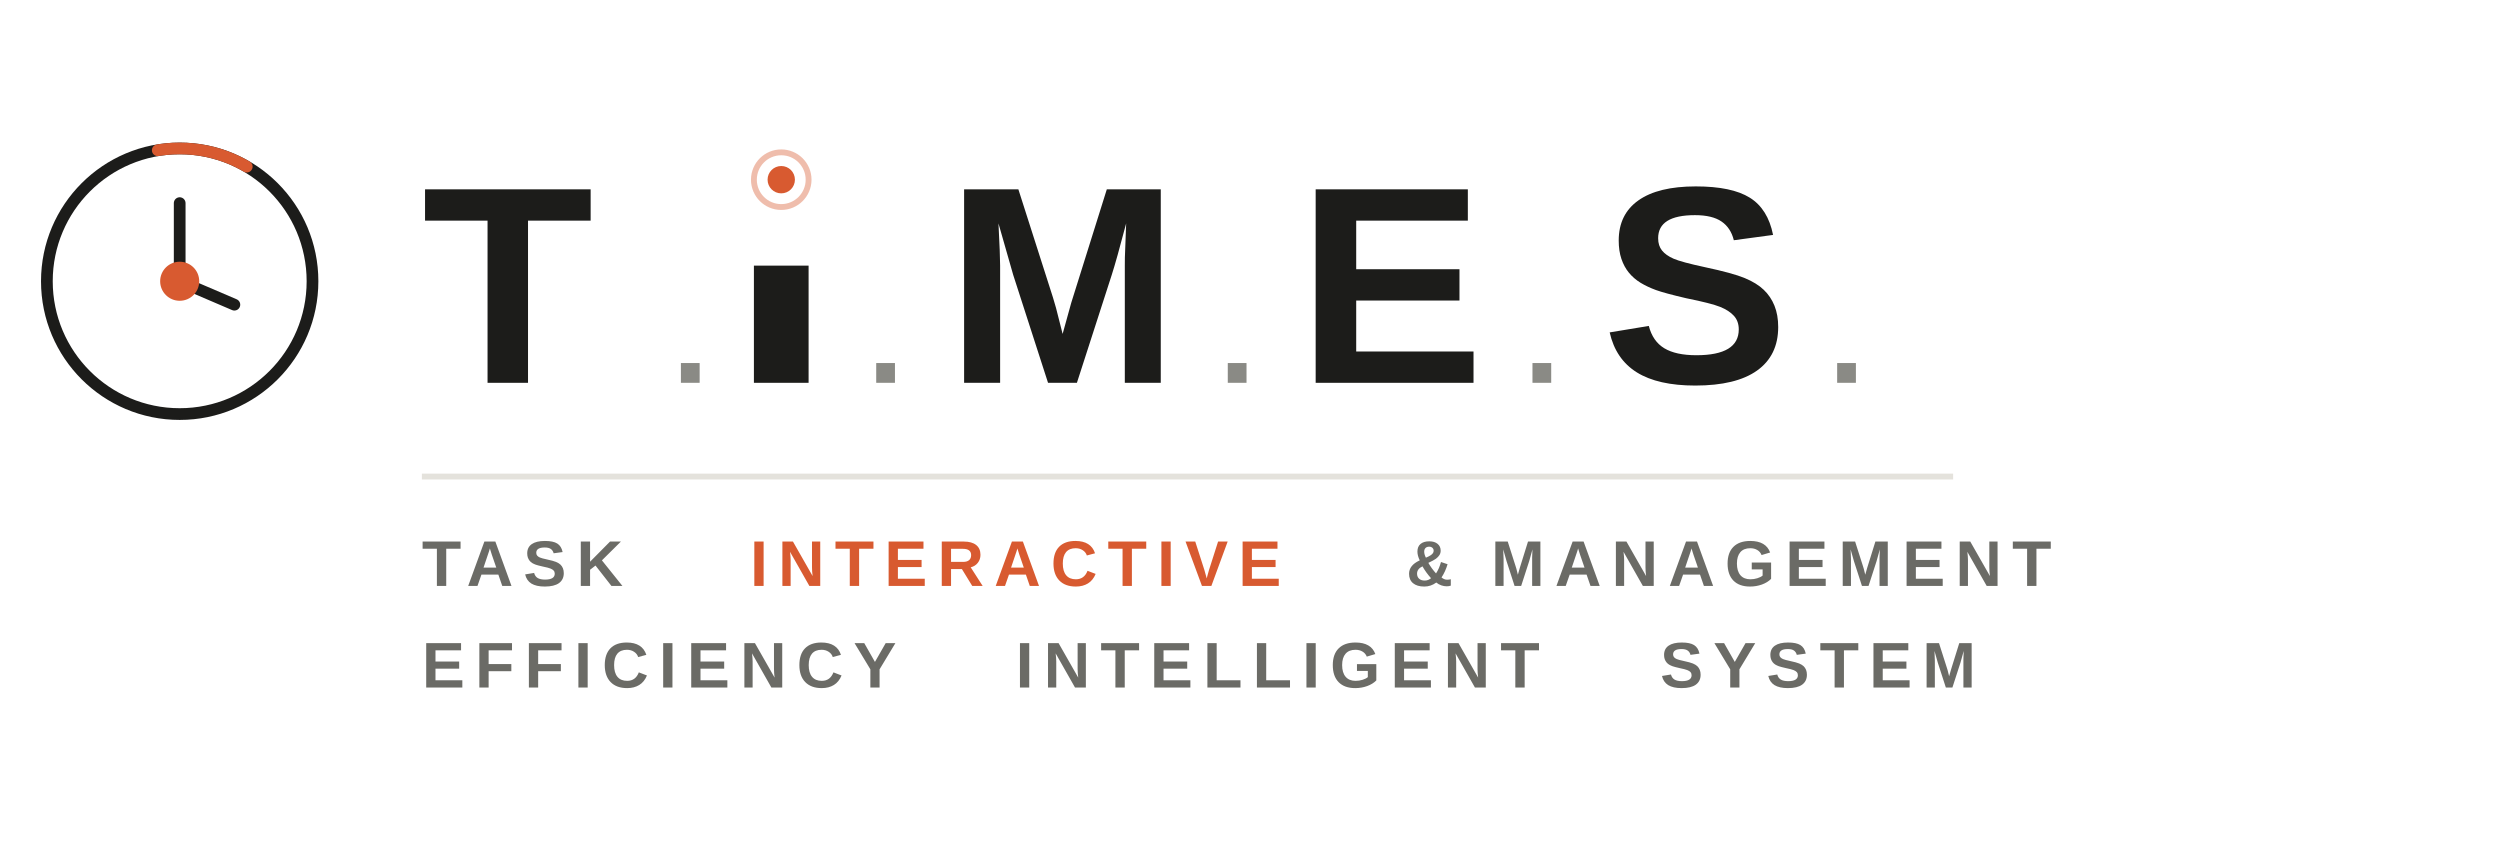
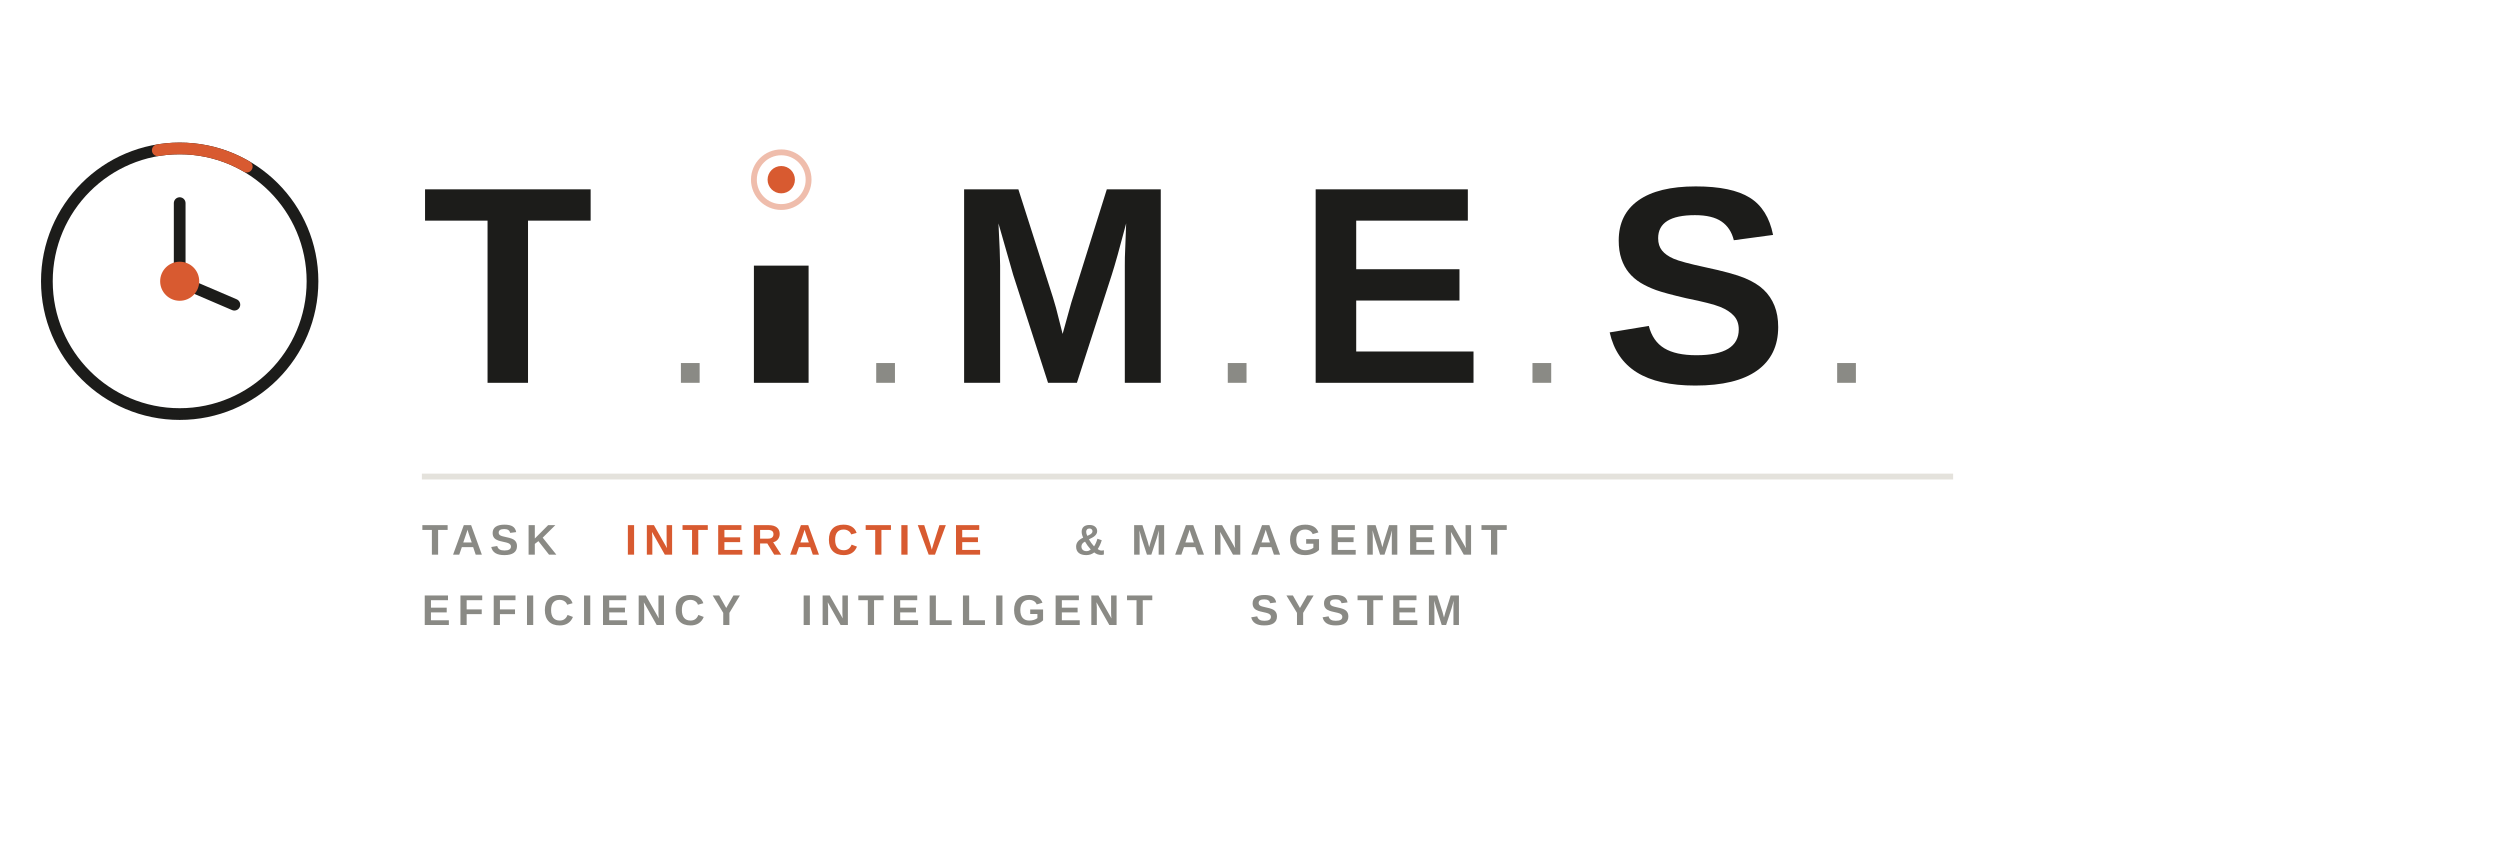
<svg xmlns="http://www.w3.org/2000/svg" width="640" height="220" viewBox="0 0 640 220" role="img">
  <g transform="translate(46,72)">
    <circle cx="0" cy="0" r="34" fill="none" stroke="#1C1C1A" stroke-width="3" />
    <circle cx="0" cy="0" r="34" fill="none" stroke="#D85A30" stroke-width="3" stroke-dasharray="18 190" stroke-linecap="round" transform="rotate(-90)" />
    <line x1="0" y1="0" x2="0" y2="-20" stroke="#1C1C1A" stroke-width="3" stroke-linecap="round">
      <animateTransform attributeName="transform" type="rotate" from="0 0 0" to="360 0 0" dur="8s" repeatCount="indefinite" />
    </line>
    <line x1="0" y1="0" x2="14" y2="6" stroke="#1C1C1A" stroke-width="3" stroke-linecap="round">
      <animateTransform attributeName="transform" type="rotate" from="0 0 0" to="360 0 0" dur="60s" repeatCount="indefinite" />
    </line>
    <circle cx="0" cy="0" r="5" fill="#D85A30" />
  </g>
  <g font-family="'Helvetica Neue', Arial, sans-serif" font-weight="700" font-size="72" fill="#1C1C1A">
    <text x="108" y="98">T</text>
    <text x="172" y="98" font-size="34" fill="#8A8A85">.</text>
    <rect x="193" y="68" width="14" height="30" fill="#1C1C1A" />
    <text x="222" y="98" font-size="34" fill="#8A8A85">.</text>
    <text x="242" y="98">M</text>
    <text x="312" y="98" font-size="34" fill="#8A8A85">.</text>
    <text x="332" y="98">E</text>
    <text x="390" y="98" font-size="34" fill="#8A8A85">.</text>
    <text x="410" y="98">S</text>
    <text x="468" y="98" font-size="34" fill="#8A8A85">.</text>
  </g>
  <circle cx="200" cy="46" r="7" fill="none" stroke="#D85A30" stroke-width="1.5" opacity="0.4" />
  <circle cx="200" cy="46" r="3.5" fill="#D85A30" />
  <line x1="108" y1="122" x2="500" y2="122" stroke="#E4E2DC" stroke-width="1.5" />
-   <g font-family="'Helvetica Neue', Arial, sans-serif" font-weight="600" font-size="16.5" letter-spacing="2.6" fill="#6B6B66">
-     <text x="108" y="150">TASK</text>
-     <text x="192" y="150" fill="#D85A30">INTERACTIVE</text>
-     <text x="360" y="150">&amp; MANAGEMENT</text>
-     <text x="108" y="176">EFFICIENCY</text>
-     <text x="260" y="176">INTELLIGENT</text>
-     <text x="425" y="176">SYSTEM</text>
+   <g font-family="'Helvetica Neue', Arial, sans-serif" font-weight="600" font-size="11" letter-spacing="1.8" fill="#8A8A85">
+     <text x="108" y="142">TASK</text>
+     <text x="160" y="142" fill="#D85A30">INTERACTIVE</text>
+     <text x="275" y="142">&amp; MANAGEMENT</text>
+     <text x="108" y="160">EFFICIENCY</text>
+     <text x="205" y="160">INTELLIGENT</text>
+     <text x="320" y="160">SYSTEM</text>
  </g>
</svg>
